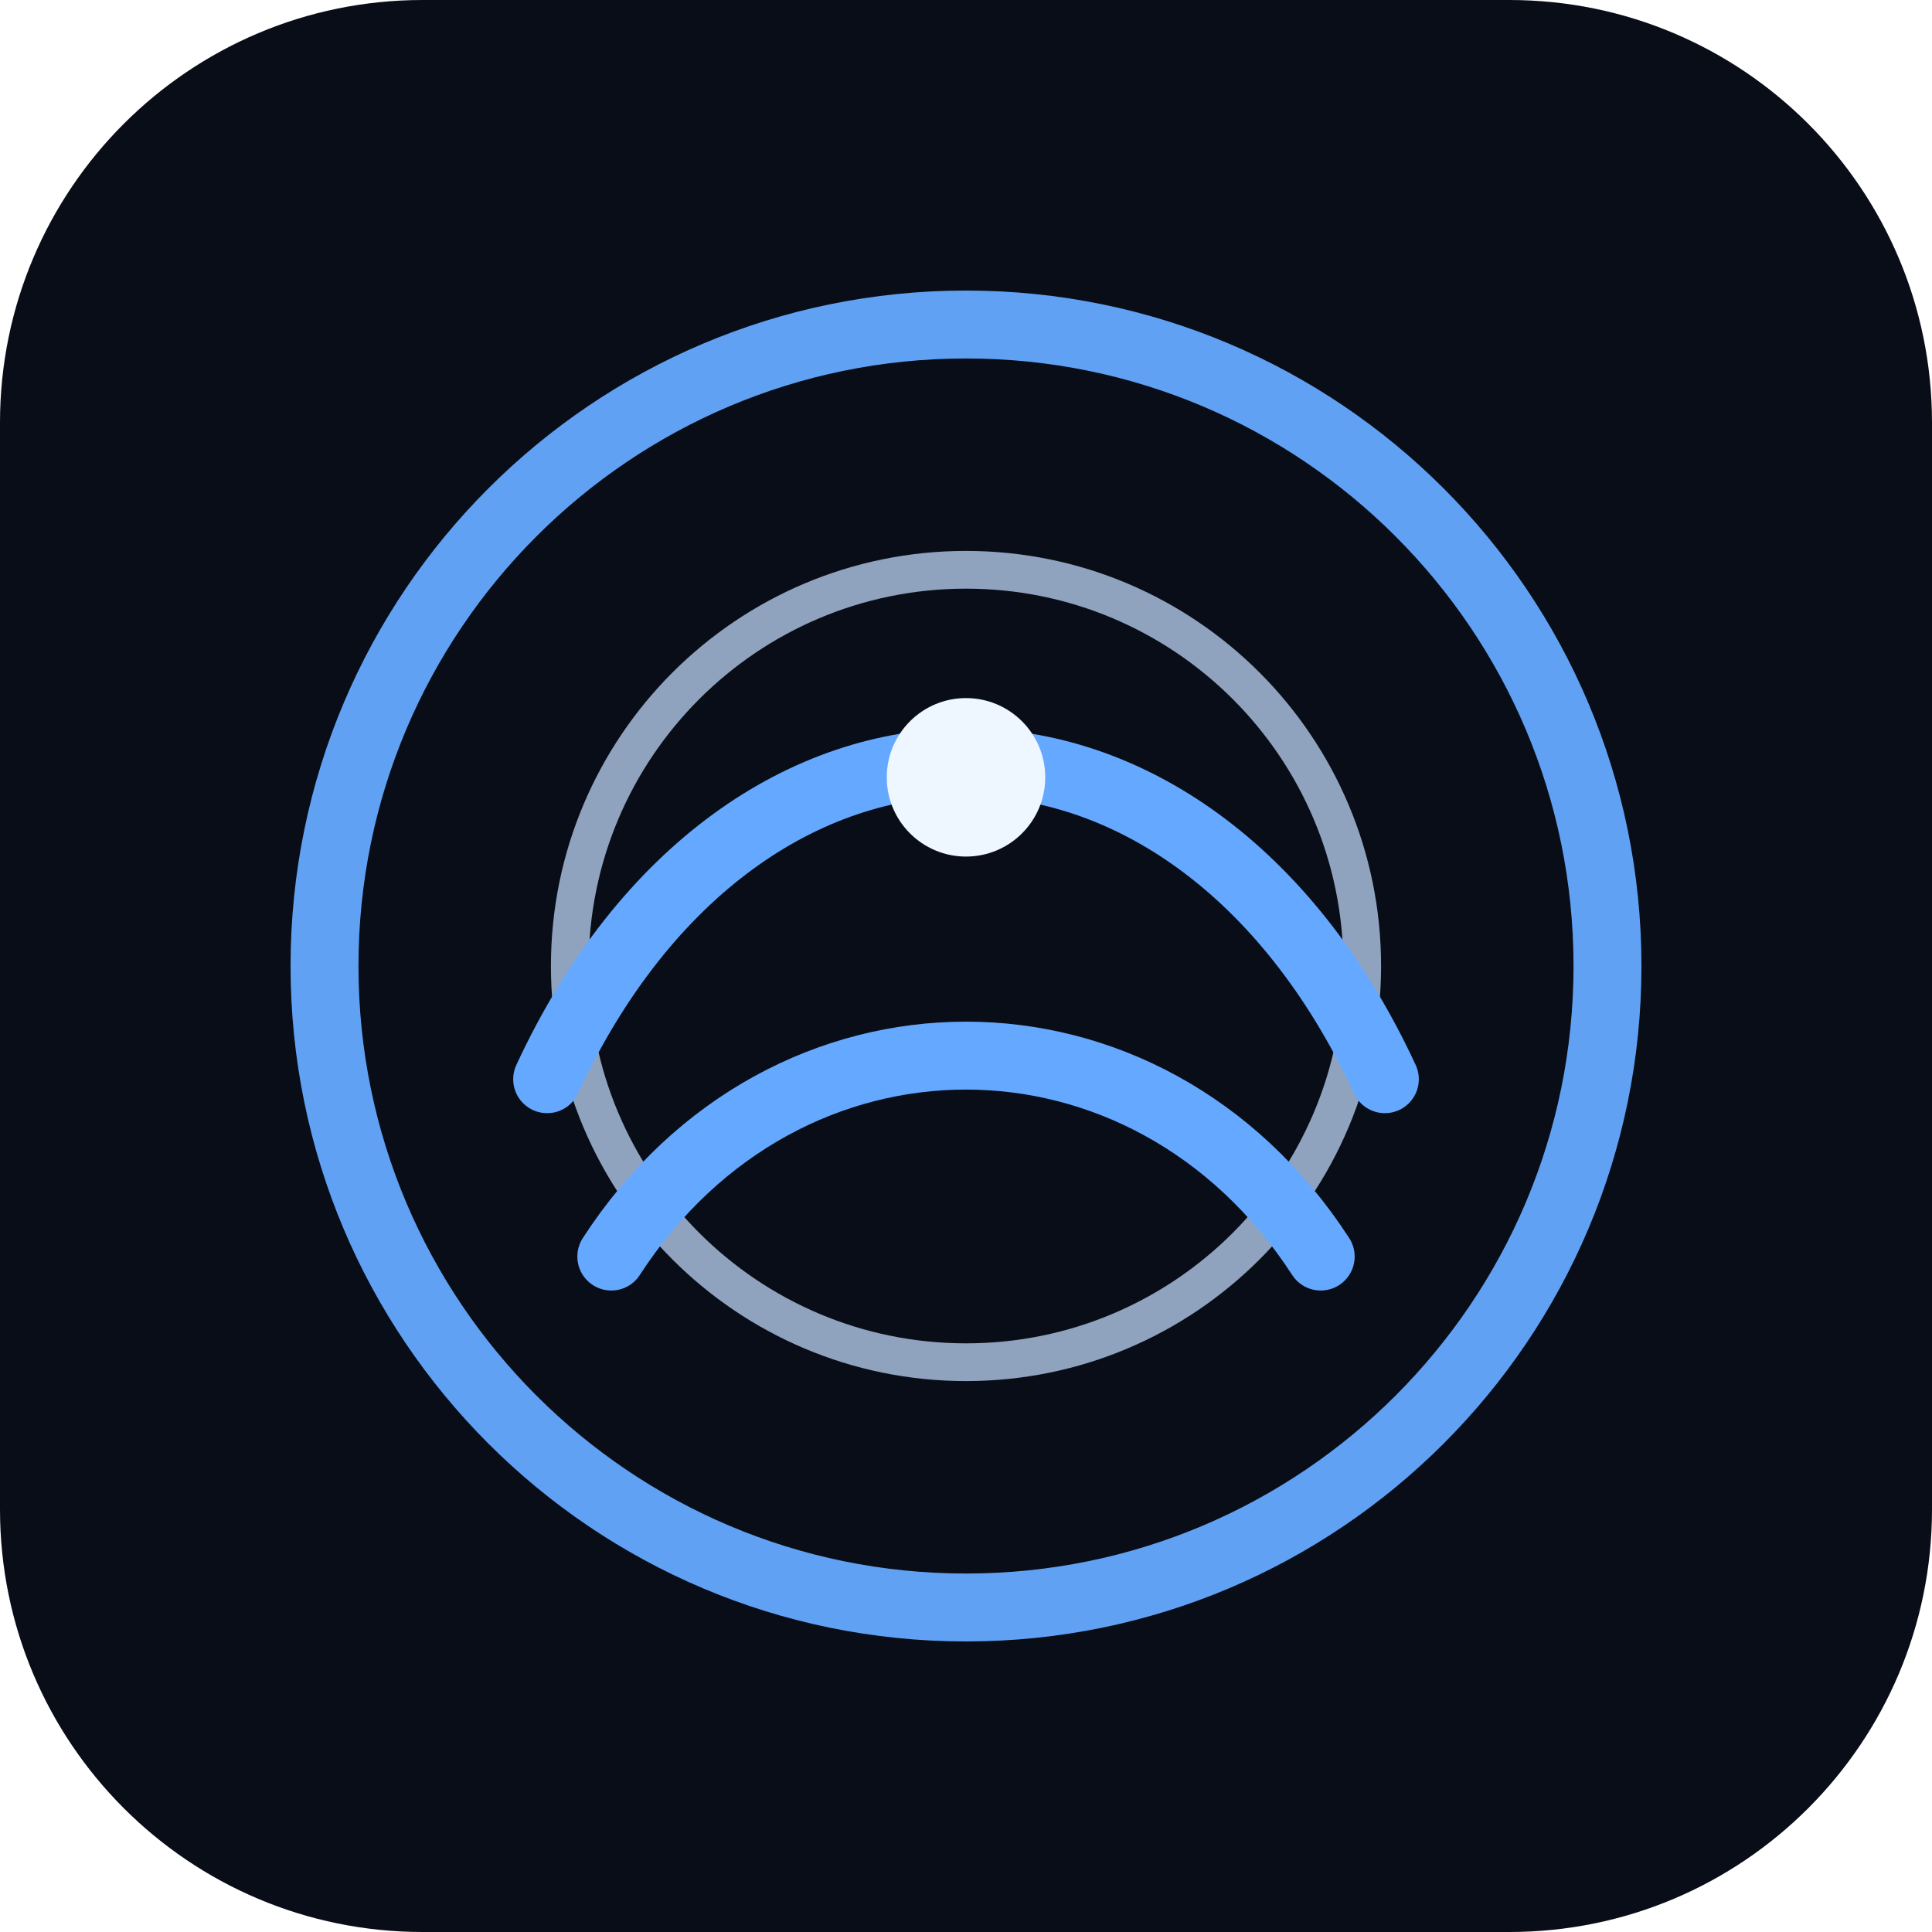
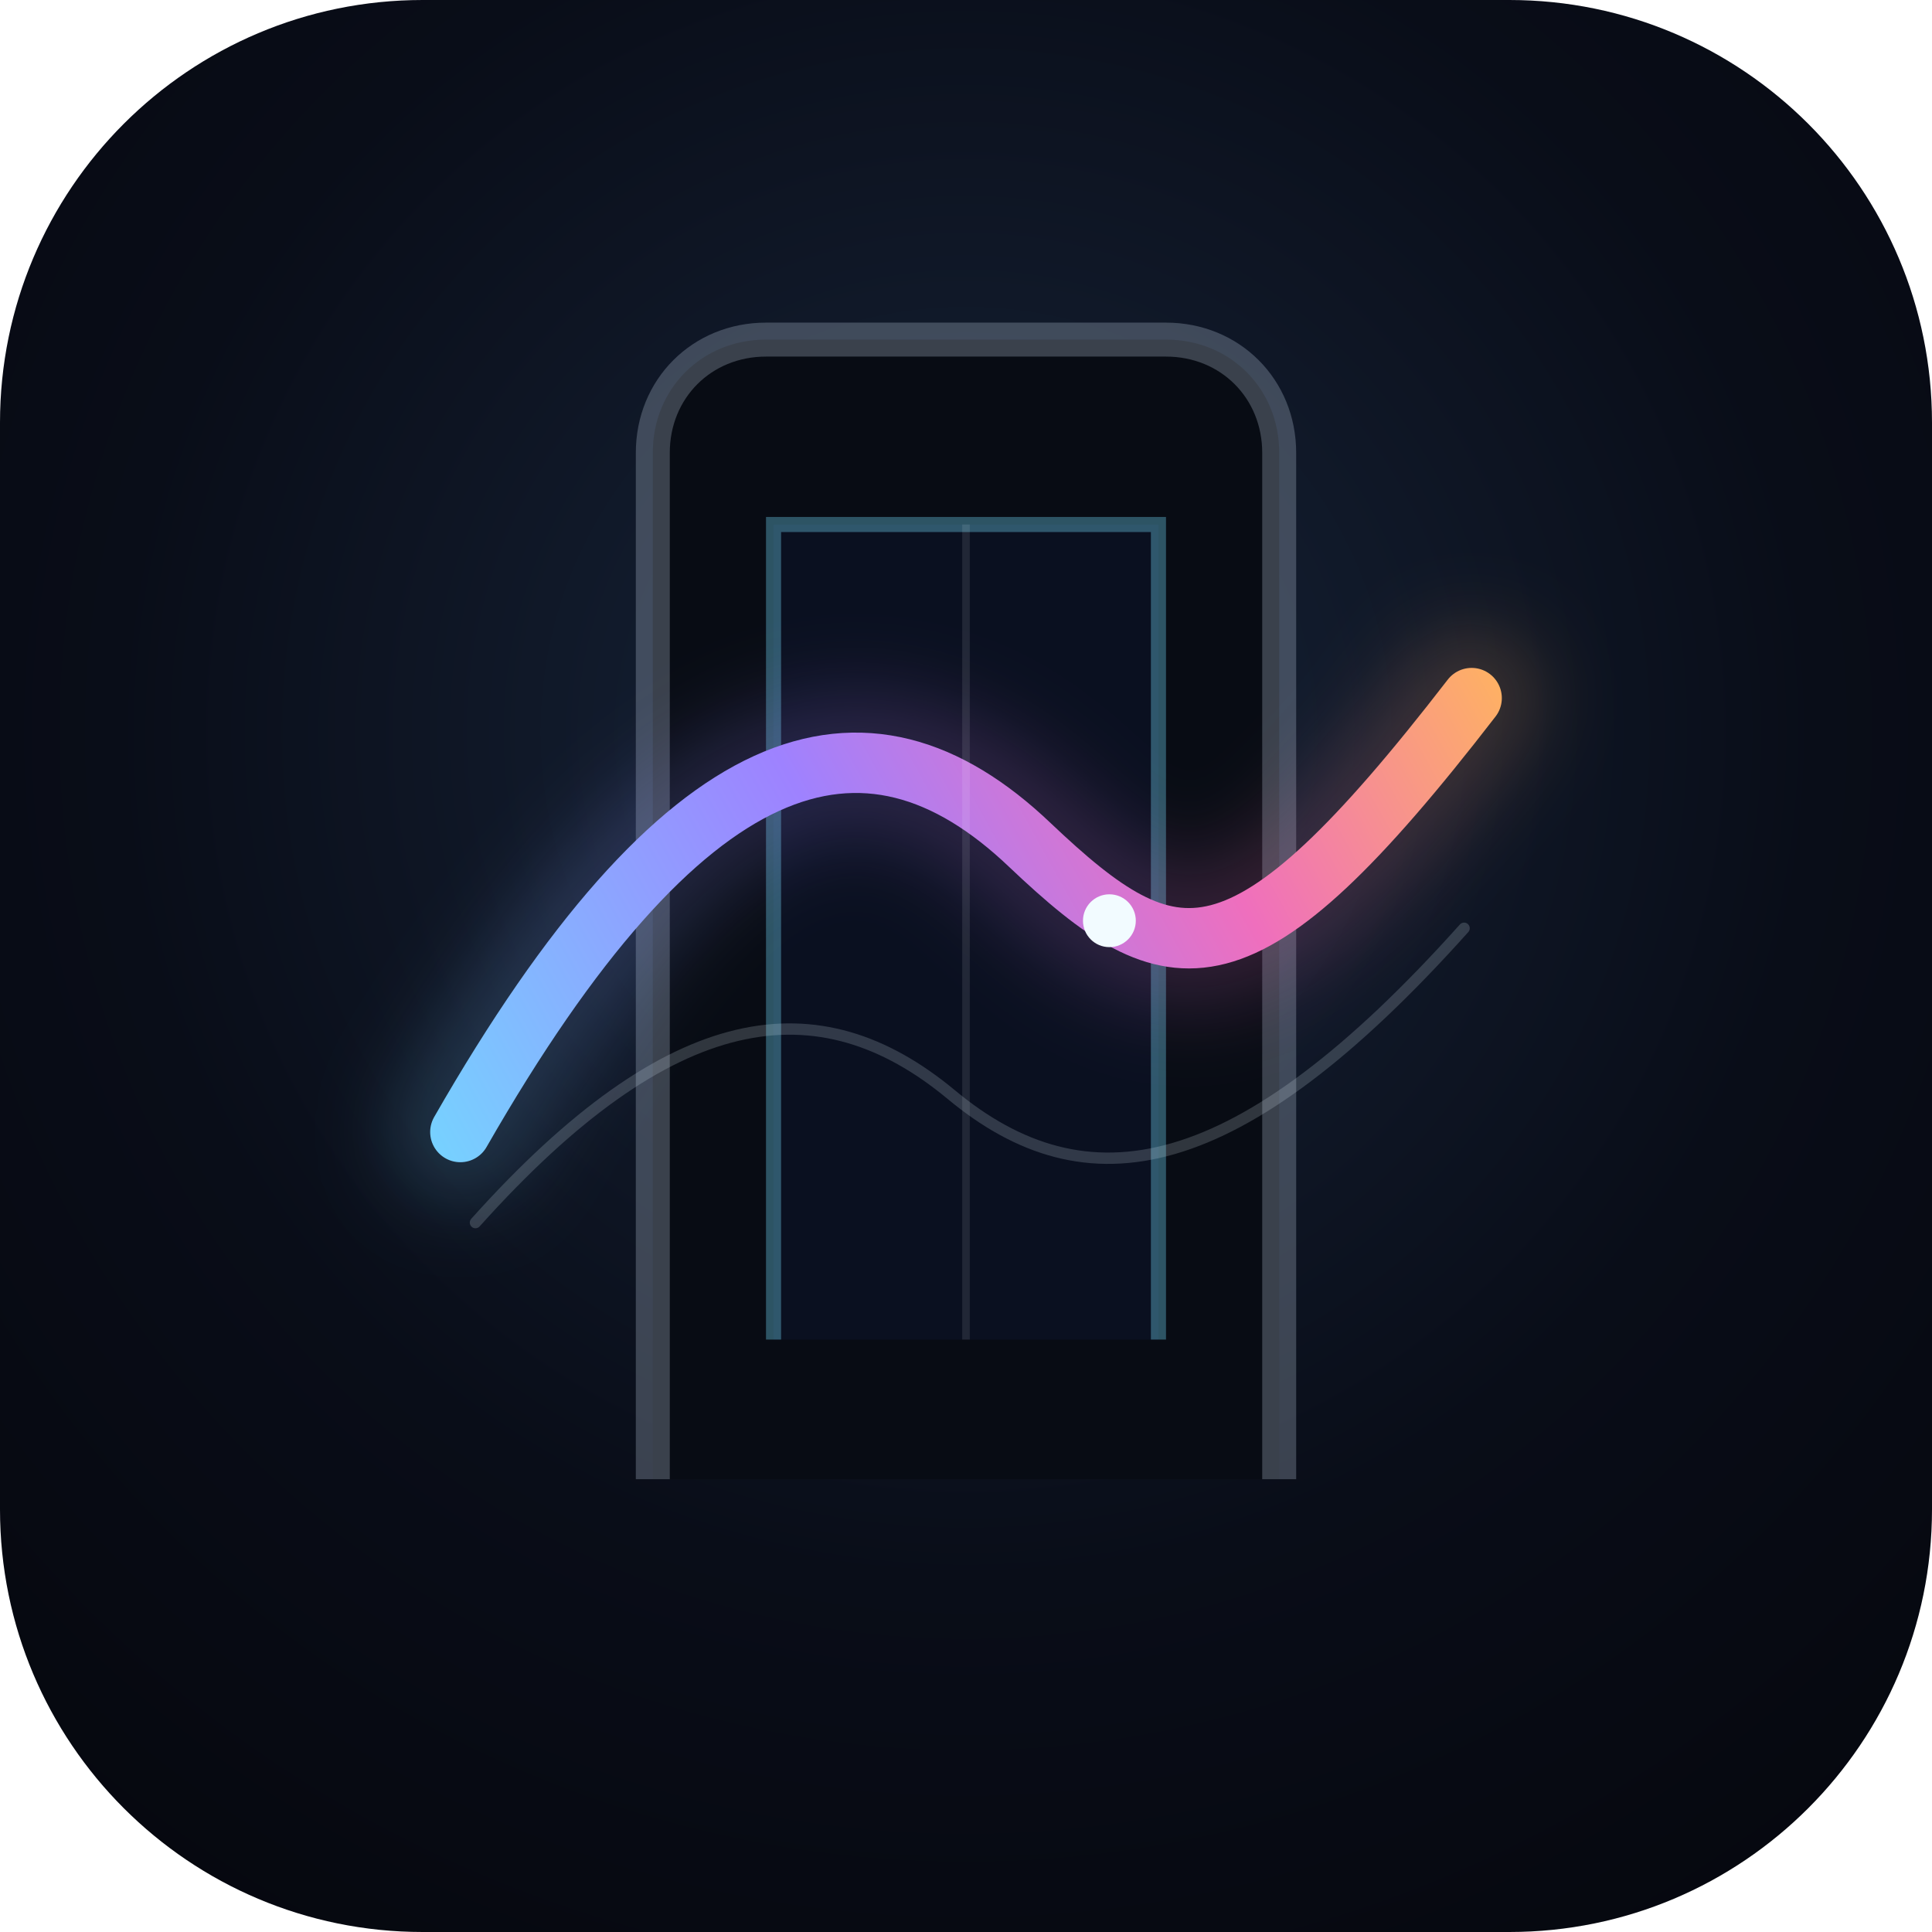
<svg xmlns="http://www.w3.org/2000/svg" width="512" height="512" viewBox="0 0 512 512">
-   <rect width="512" height="512" rx="112" fill="#090d18" />
-   <circle cx="256" cy="256" r="170" fill="none" stroke="#65a8ff" stroke-width="18" opacity=".95" />
-   <circle cx="256" cy="256" r="105" fill="none" stroke="#c2dcff" stroke-width="10" opacity=".72" />
-   <path d="M145 286c52-112 170-112 222 0M162 333c46-71 142-71 188 0" fill="none" stroke="#65a8ff" stroke-width="18" stroke-linecap="round" />
-   <circle cx="256" cy="206" r="21" fill="#eef6ff" />
+   <defs>
+     <radialGradient id="bg" cx="50%" cy="38%" r="78%">
+       <stop offset="0" stop-color="#172439" />
+       <stop offset="0.56" stop-color="#090d18" />
+       <stop offset="1" stop-color="#05070d" />
+     </radialGradient>
+     <linearGradient id="spectral" x1="112" y1="336" x2="400" y2="176" gradientUnits="userSpaceOnUse">
+       <stop offset="0" stop-color="#71dcff" />
+       <stop offset="0.45" stop-color="#9e82ff" />
+       <stop offset="0.72" stop-color="#ef6fbd" />
+       <stop offset="1" stop-color="#ffb45f" />
+     </linearGradient>
+     <filter id="glow" x="-50%" y="-50%" width="200%" height="200%">
+       <feGaussianBlur stdDeviation="10" />
+     </filter>
+   </defs>
+   <rect width="512" height="512" rx="112" fill="url(#bg)" />
+   <path d="M173 392V120c0-17 13-30 30-30h106c17 0 30 13 30 30v272" fill="#080c14" stroke="#cbd9ea" stroke-opacity=".26" stroke-width="9" />
+   <path d="M205 355V139h102v216" fill="#0a1020" stroke="#78dfff" stroke-opacity=".34" stroke-width="4" />
+   <path d="M122 300c59-103 107-118 151-76 38 36 56 40 117-39" fill="none" stroke="url(#spectral)" stroke-width="38" stroke-linecap="round" opacity=".18" filter="url(#glow)" />
+   <path d="M122 300c59-103 107-118 151-76 38 36 56 40 117-39" fill="none" stroke="url(#spectral)" stroke-width="16" stroke-linecap="round" />
+   <path d="M126 324c52-58 91-63 126-34 36 30 76 23 136-44" fill="none" stroke="#e8f7ff" stroke-opacity=".18" stroke-width="3" stroke-linecap="round" />
+   <circle cx="294" cy="244" r="7" fill="#f2fbff" />
+   <path d="M256 139v216" stroke="#f3fbff" stroke-opacity=".10" stroke-width="2" />
</svg>
